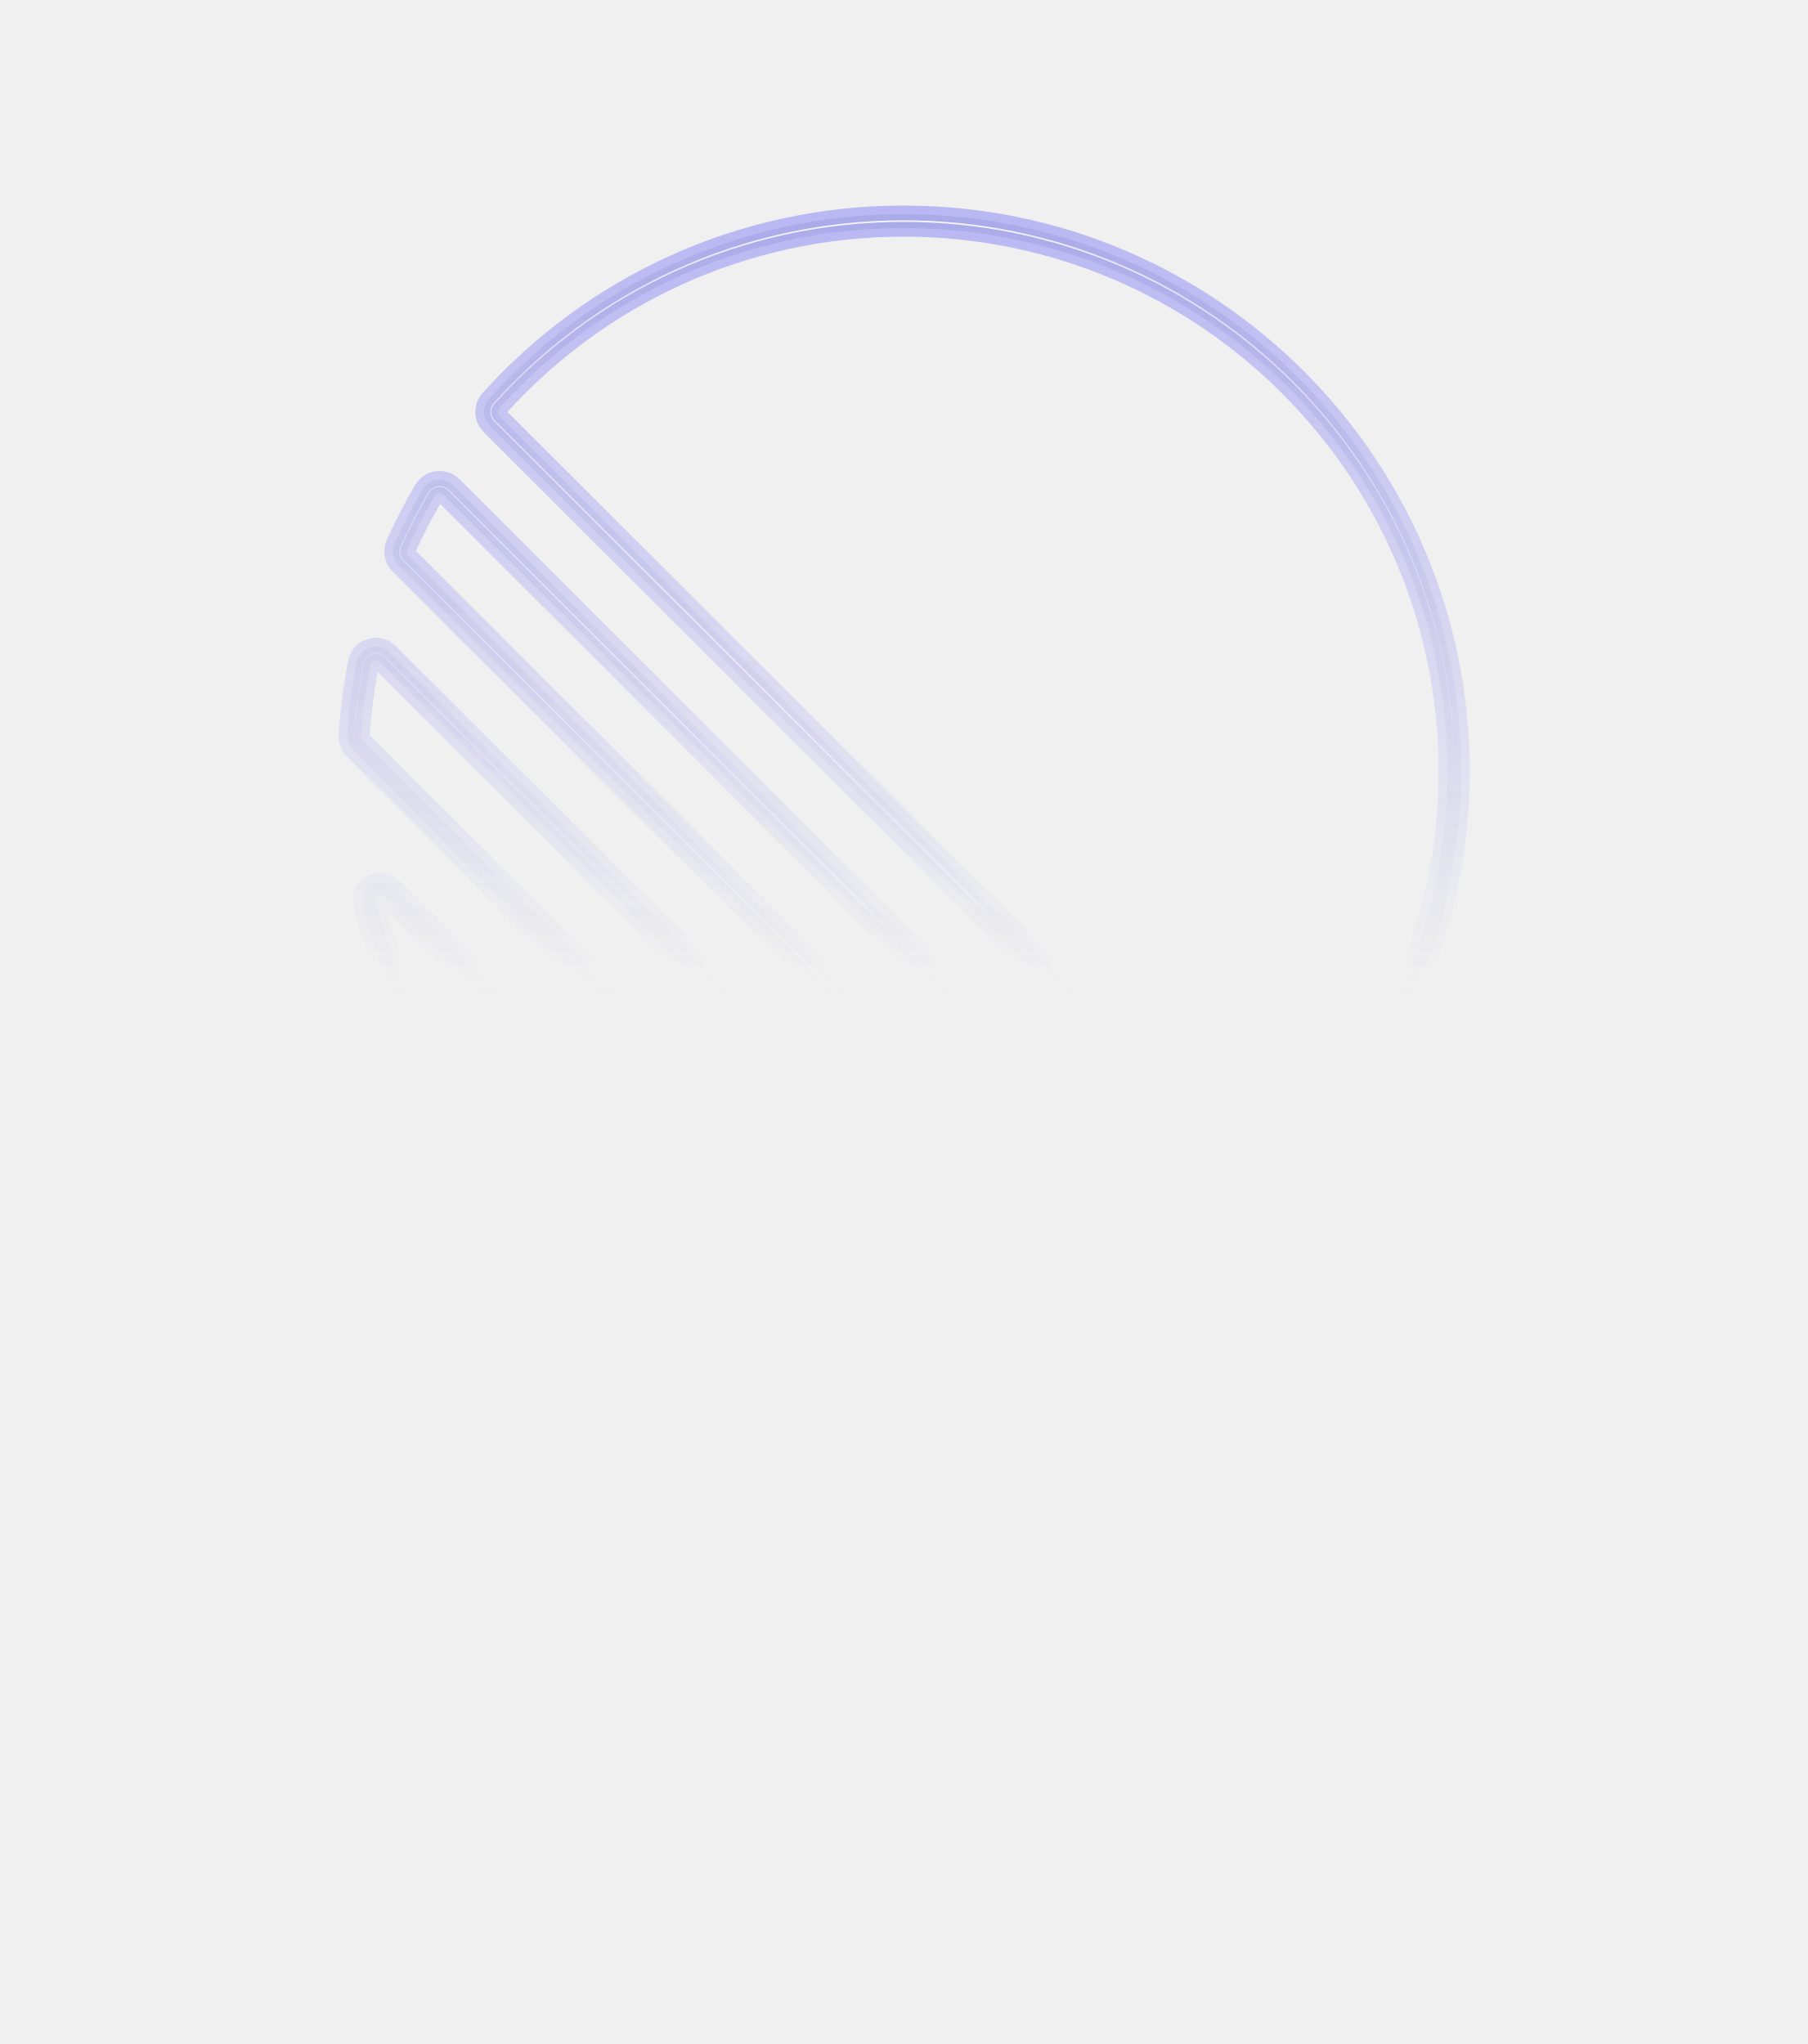
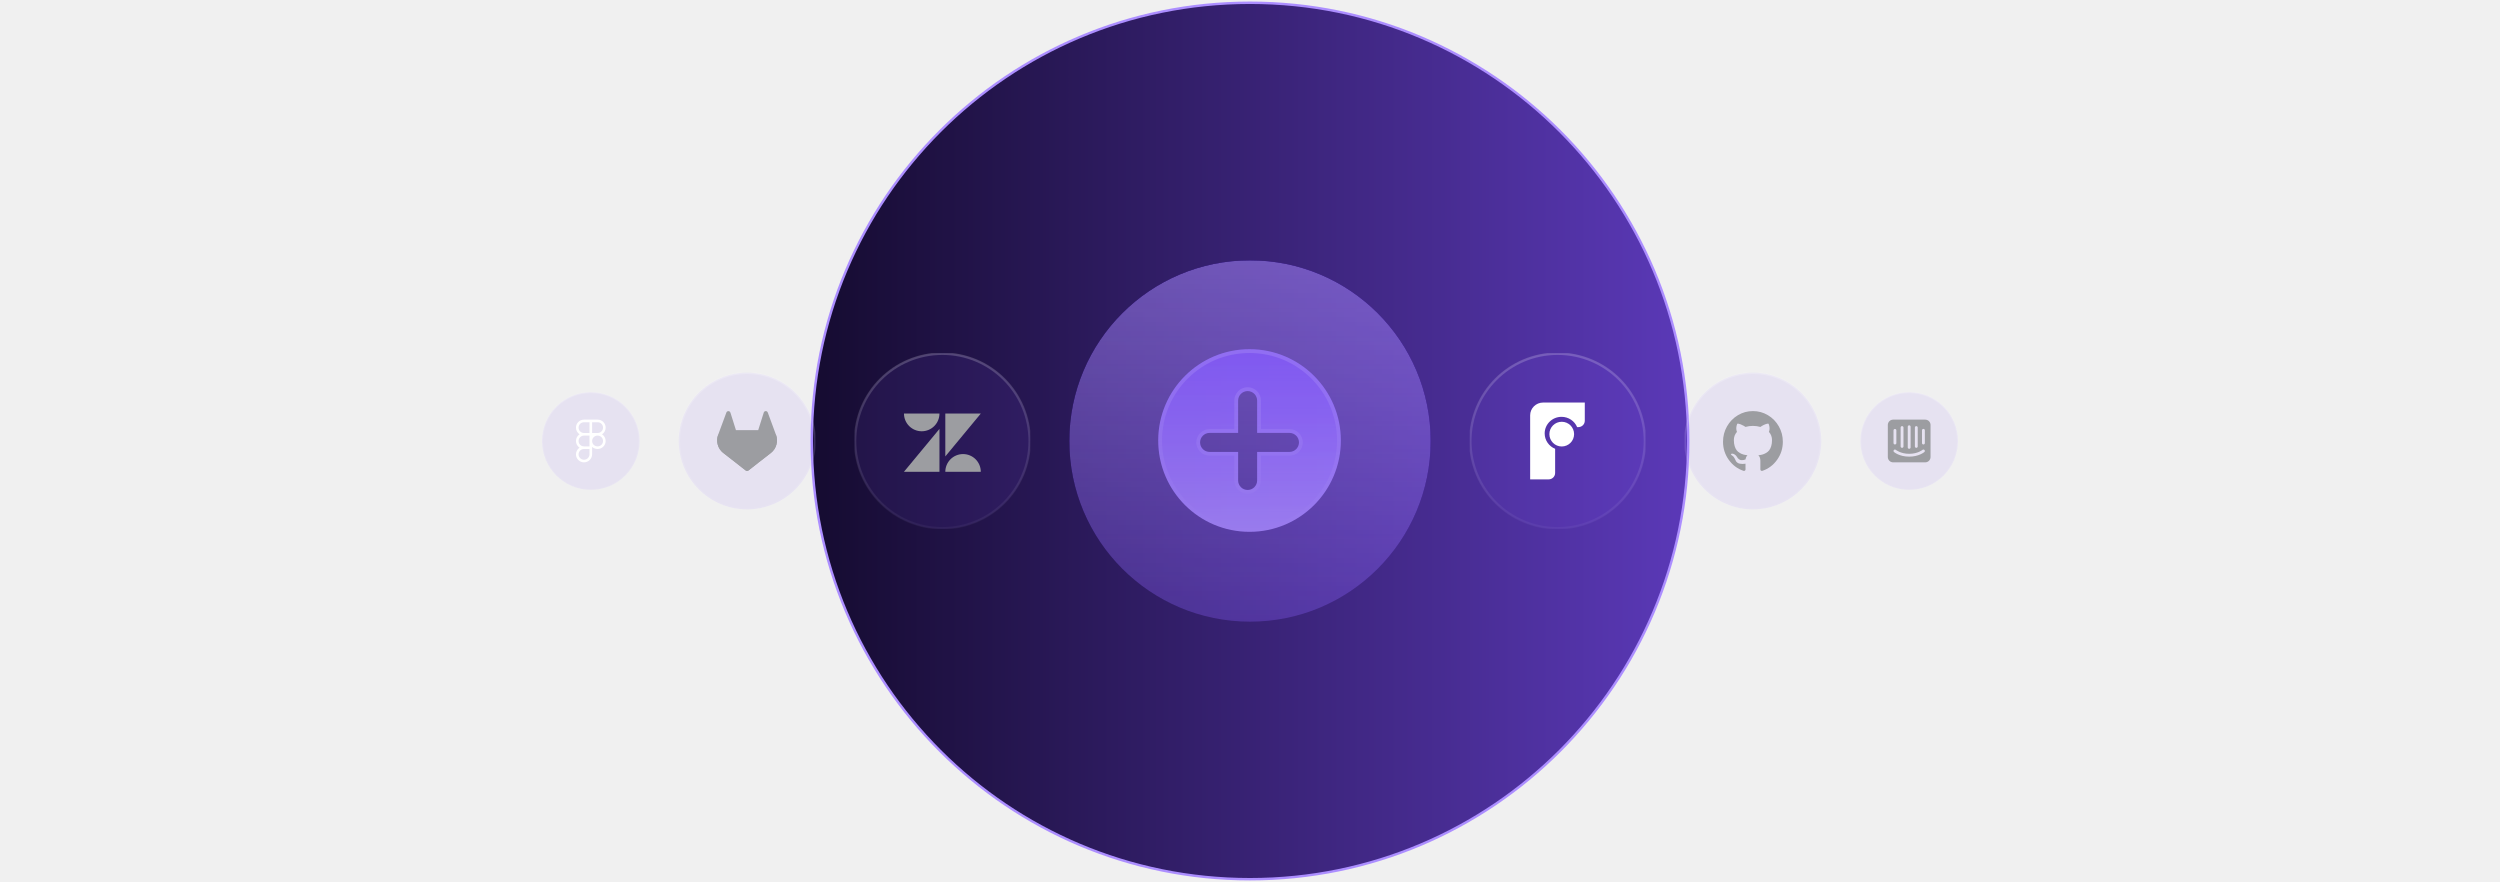
- <svg xmlns="http://www.w3.org/2000/svg" width="742" height="839" viewBox="0 0 742 839" fill="none">
-   <g opacity="0.4">
-     <path d="M151.437 370.776C150.196 365.741 156.181 362.571 159.851 366.239L321.099 527.361C324.769 531.028 321.597 537.009 316.557 535.768C235.367 515.765 171.456 451.904 151.437 370.776Z" stroke="url(#paint0_linear_300_4582)" stroke-width="12.771" />
-     <path d="M145.341 301.928C145.296 302.673 145.409 303.42 145.675 304.118C145.941 304.816 146.353 305.449 146.883 305.976L381.408 540.319C381.935 540.849 382.569 541.26 383.267 541.526C383.966 541.791 384.713 541.905 385.459 541.859C395.419 541.225 405.326 539.933 415.115 537.991C419.193 537.182 420.609 532.185 417.669 529.247L157.963 269.743C155.023 266.806 150.023 268.221 149.213 272.295C147.27 282.077 145.977 291.976 145.341 301.928Z" stroke="url(#paint1_linear_300_4582)" stroke-width="12.771" />
-     <path d="M164.547 224.265C164.115 225.237 163.989 226.318 164.186 227.363C164.383 228.408 164.894 229.369 165.65 230.118L457.325 521.568C458.075 522.323 459.036 522.833 460.082 523.029C461.128 523.226 462.209 523.1 463.182 522.669C470.73 519.288 478.085 515.493 485.214 511.303C488.164 509.57 488.617 505.531 486.197 503.114L184.117 201.268C181.698 198.85 177.656 199.303 175.922 202.25C171.728 209.374 167.931 216.724 164.547 224.265Z" stroke="url(#paint2_linear_300_4582)" stroke-width="12.771" />
-     <path d="M202.996 172.828C201.024 170.858 200.902 167.696 202.765 165.624C244.13 119.661 304.105 90.756 370.836 90.756C495.63 90.756 596.797 191.844 596.797 316.541C596.797 383.219 567.869 443.148 521.871 484.48C519.797 486.342 516.634 486.22 514.661 484.25L202.996 172.828Z" stroke="url(#paint3_linear_300_4582)" stroke-width="12.771" />
+ <svg xmlns="http://www.w3.org/2000/svg" width="1024" height="361" viewBox="0 0 1024 361" fill="none">
+   <rect x="407.5" y="76.13" width="209" height="209" rx="104.5" fill="url(#paint0_linear_451_914)" stroke="#AC8EFF" />
+   <rect x="372.5" y="41.13" width="279" height="279" rx="139.5" fill="url(#paint1_linear_451_914)" stroke="#AC8EFF" />
+   <rect x="332.5" y="1.13" width="359" height="359" rx="179.5" fill="url(#paint2_linear_451_914)" stroke="#AC8EFF" />
+   <g clip-path="url(#clip0_451_914)">
+     <g clip-path="url(#clip1_451_914)">
+       <path d="M262 180.63C262 169.584 253.046 160.63 242 160.63C230.954 160.63 222 169.584 222 180.63C222 191.676 230.954 200.63 242 200.63C253.046 200.63 262 191.676 262 180.63Z" fill="#8B62FF" fill-opacity="0.091" />
+       <path d="M261.861 180.63C261.861 169.661 252.969 160.769 242 160.769C231.031 160.769 222.139 169.661 222.139 180.63C222.139 191.599 231.031 200.491 242 200.491C252.969 200.491 261.861 191.599 261.861 180.63Z" stroke="url(#paint3_linear_451_914)" stroke-opacity="0.2" stroke-width="0.556" />
+     </g>
  </g>
-   <g opacity="0.4">
-     <path d="M151.437 370.776C150.196 365.741 156.181 362.571 159.851 366.239L321.099 527.361C324.769 531.028 321.597 537.009 316.557 535.768C235.367 515.765 171.456 451.904 151.437 370.776Z" stroke="url(#paint4_linear_300_4582)" stroke-opacity="0.2" stroke-width="1.419" />
-     <path d="M145.341 301.928C145.296 302.673 145.409 303.42 145.675 304.118C145.941 304.816 146.353 305.449 146.883 305.976L381.408 540.319C381.935 540.849 382.569 541.26 383.267 541.526C383.966 541.791 384.713 541.905 385.459 541.859C395.419 541.225 405.326 539.933 415.115 537.991C419.193 537.182 420.609 532.185 417.669 529.247L157.963 269.743C155.023 266.806 150.023 268.221 149.213 272.295C147.27 282.077 145.977 291.976 145.341 301.928Z" stroke="url(#paint5_linear_300_4582)" stroke-opacity="0.2" stroke-width="1.419" />
-     <path d="M164.547 224.265C164.115 225.237 163.989 226.318 164.186 227.363C164.383 228.408 164.894 229.369 165.65 230.118L457.325 521.568C458.075 522.323 459.036 522.833 460.082 523.029C461.128 523.226 462.209 523.1 463.182 522.669C470.73 519.288 478.085 515.493 485.214 511.303C488.164 509.57 488.617 505.531 486.197 503.114L184.117 201.268C181.698 198.85 177.656 199.303 175.922 202.25C171.728 209.374 167.931 216.724 164.547 224.265Z" stroke="url(#paint6_linear_300_4582)" stroke-opacity="0.2" stroke-width="1.419" />
-     <path d="M202.996 172.828C201.024 170.858 200.902 167.696 202.765 165.624C244.13 119.661 304.105 90.756 370.836 90.756C495.63 90.756 596.797 191.844 596.797 316.541C596.797 383.219 567.869 443.148 521.871 484.48C519.797 486.342 516.634 486.22 514.661 484.25L202.996 172.828Z" stroke="url(#paint7_linear_300_4582)" stroke-opacity="0.2" stroke-width="1.419" />
+   <path d="M235.912 175.154C235.912 173.346 237.378 171.88 239.187 171.88H244.805C246.613 171.88 248.079 173.346 248.079 175.154C248.079 176.299 247.491 177.307 246.601 177.892C247.491 178.477 248.079 179.485 248.079 180.63C248.079 182.438 246.613 183.904 244.805 183.904H244.734C243.886 183.904 243.113 183.582 242.532 183.053V186.07C242.532 187.903 241.028 189.38 239.204 189.38C237.4 189.38 235.912 187.919 235.912 186.106C235.912 184.961 236.5 183.953 237.39 183.368C236.5 182.783 235.912 181.775 235.912 180.63C235.912 179.485 236.5 178.477 237.39 177.892C236.5 177.307 235.912 176.299 235.912 175.154ZM239.187 177.356H241.459V172.952H239.187C237.971 172.952 236.985 173.938 236.985 175.154C236.985 176.37 237.971 177.356 239.187 177.356ZM241.459 178.428H239.187C237.971 178.428 236.985 179.414 236.985 180.63C236.985 181.846 237.971 182.832 239.187 182.832H241.459V178.428ZM241.459 183.904H239.187C237.971 183.904 236.985 184.89 236.985 186.106C236.985 187.317 237.984 188.308 239.204 188.308C240.444 188.308 241.459 187.301 241.459 186.07V183.904ZM244.734 178.428C243.518 178.428 242.532 179.414 242.532 180.63C242.532 181.846 243.518 182.832 244.734 182.832H244.805C246.021 182.832 247.006 181.846 247.006 180.63C247.006 179.414 246.021 178.428 244.805 178.428H244.734ZM244.805 177.356C246.021 177.356 247.006 176.37 247.006 175.154C247.006 173.938 246.021 172.952 244.805 172.952H242.532V177.356H244.805Z" fill="white" />
+   <g clip-path="url(#clip2_451_914)">
+     <g clip-path="url(#clip3_451_914)">
+       <path d="M334 180.63C334 165.166 321.464 152.63 306 152.63C290.536 152.63 278 165.166 278 180.63C278 196.094 290.536 208.63 306 208.63C321.464 208.63 334 196.094 334 180.63Z" fill="#8B62FF" fill-opacity="0.091" />
+       <path d="M333.806 180.63C333.806 165.273 321.357 152.824 306 152.824C290.643 152.824 278.194 165.273 278.194 180.63C278.194 195.987 290.643 208.436 306 208.436C321.357 208.436 333.806 195.987 333.806 180.63Z" stroke="url(#paint4_linear_451_914)" stroke-opacity="0.2" stroke-width="0.778" />
+     </g>
  </g>
-   <path d="M151.437 370.776C150.196 365.741 156.181 362.571 159.851 366.238L321.099 527.361C324.769 531.028 321.597 537.009 316.557 535.768C235.367 515.765 171.457 451.904 151.437 370.776Z" stroke="url(#paint8_linear_300_4582)" stroke-opacity="0.2" stroke-width="5.676" />
-   <path d="M145.341 301.928C145.296 302.673 145.409 303.42 145.675 304.118C145.941 304.816 146.353 305.449 146.883 305.976L381.408 540.319C381.935 540.849 382.569 541.26 383.267 541.526C383.966 541.791 384.713 541.905 385.459 541.859C395.419 541.225 405.326 539.933 415.115 537.991C419.193 537.182 420.609 532.185 417.669 529.247L157.963 269.743C155.023 266.806 150.023 268.221 149.213 272.295C147.27 282.077 145.977 291.976 145.341 301.928Z" stroke="url(#paint9_linear_300_4582)" stroke-opacity="0.2" stroke-width="5.676" />
-   <path d="M164.547 224.265C164.115 225.237 163.989 226.318 164.186 227.363C164.383 228.408 164.894 229.369 165.65 230.118L457.325 521.568C458.075 522.323 459.036 522.833 460.082 523.029C461.128 523.226 462.209 523.1 463.182 522.669C470.73 519.288 478.085 515.493 485.214 511.303C488.164 509.57 488.617 505.531 486.197 503.114L184.117 201.268C181.698 198.85 177.656 199.303 175.922 202.25C171.728 209.374 167.931 216.724 164.547 224.265Z" stroke="url(#paint10_linear_300_4582)" stroke-opacity="0.2" stroke-width="5.676" />
-   <path d="M202.996 172.828C201.025 170.858 200.902 167.696 202.766 165.624C244.13 119.661 304.106 90.756 370.836 90.756C495.631 90.756 596.797 191.844 596.797 316.541C596.797 383.219 567.87 443.148 521.871 484.48C519.797 486.342 516.635 486.22 514.662 484.25L202.996 172.828Z" stroke="url(#paint11_linear_300_4582)" stroke-opacity="0.2" stroke-width="5.676" />
-   <path d="M151.437 370.776C150.196 365.741 156.181 362.571 159.851 366.238L321.099 527.361C324.769 531.028 321.597 537.009 316.557 535.768C235.367 515.765 171.457 451.904 151.437 370.776Z" stroke="url(#paint12_radial_300_4582)" stroke-width="0.709" />
-   <path d="M145.341 301.928C145.296 302.673 145.409 303.42 145.675 304.118C145.941 304.816 146.353 305.449 146.883 305.976L381.408 540.319C381.935 540.849 382.569 541.26 383.267 541.526C383.966 541.791 384.713 541.905 385.459 541.859C395.419 541.225 405.326 539.933 415.115 537.991C419.193 537.182 420.609 532.185 417.669 529.247L157.963 269.743C155.023 266.806 150.023 268.221 149.213 272.295C147.27 282.077 145.977 291.976 145.341 301.928Z" stroke="url(#paint13_radial_300_4582)" stroke-width="0.709" />
-   <path d="M164.547 224.265C164.115 225.237 163.989 226.318 164.186 227.363C164.383 228.408 164.894 229.369 165.65 230.118L457.325 521.568C458.075 522.323 459.036 522.833 460.082 523.029C461.128 523.226 462.209 523.1 463.182 522.669C470.73 519.288 478.085 515.493 485.214 511.303C488.164 509.57 488.617 505.531 486.197 503.114L184.117 201.268C181.698 198.85 177.656 199.303 175.922 202.25C171.728 209.374 167.931 216.724 164.547 224.265Z" stroke="url(#paint14_radial_300_4582)" stroke-width="0.709" />
-   <path d="M202.996 172.828C201.025 170.858 200.902 167.696 202.766 165.624C244.13 119.661 304.106 90.756 370.836 90.756C495.631 90.756 596.797 191.844 596.797 316.541C596.797 383.219 567.87 443.148 521.871 484.48C519.797 486.342 516.635 486.22 514.662 484.25L202.996 172.828Z" stroke="url(#paint15_radial_300_4582)" stroke-width="0.709" />
+   <path d="M317.842 178.075L317.807 177.986L314.473 168.951C314.41 168.776 314.291 168.626 314.135 168.523C313.979 168.421 313.795 168.371 313.609 168.382C313.423 168.393 313.245 168.463 313.102 168.582C312.959 168.702 312.858 168.864 312.814 169.045L310.562 176.196H301.445L299.192 169.045C299.159 168.911 299.093 168.787 299.002 168.683C298.911 168.579 298.797 168.498 298.668 168.447C298.54 168.396 298.401 168.376 298.264 168.388C298.126 168.401 297.993 168.446 297.876 168.52C297.72 168.624 297.6 168.775 297.533 168.951L294.191 177.981L294.159 178.073C293.679 179.379 293.62 180.803 293.99 182.144C294.352 183.473 295.131 184.65 296.212 185.504L296.224 185.513L296.254 185.535L301.334 189.485L303.847 191.459L305.379 192.66C305.556 192.799 305.776 192.876 306.002 192.876C306.228 192.876 306.447 192.799 306.625 192.66L308.154 191.459L310.667 189.485L315.777 185.513L315.791 185.5C316.87 184.647 317.647 183.471 318.008 182.144C318.378 180.805 318.32 179.383 317.842 178.079V178.075Z" fill="#9C9DA1" />
+   <path d="M317.842 178.075L317.807 177.986C316.174 178.336 314.641 179.051 313.324 180.077L306 185.827C308.494 187.787 310.666 189.488 310.666 189.488L315.776 185.516L315.789 185.504C316.87 184.65 317.648 183.473 318.01 182.145C318.38 180.805 318.321 179.38 317.842 178.075Z" fill="#9C9DA1" />
+   <path d="M301.335 189.489L303.848 191.463L305.379 192.663C305.556 192.803 305.776 192.879 306.002 192.879C306.228 192.879 306.447 192.803 306.625 192.663L308.154 191.463L310.667 189.489C310.667 189.489 308.494 187.781 306 185.828C303.506 187.781 301.335 189.489 301.335 189.489Z" fill="#9C9DA1" />
+   <path d="M298.675 180.077C297.348 179.044 295.817 178.327 294.193 177.98L294.158 178.071C293.678 179.377 293.619 180.801 293.99 182.142C294.352 183.471 295.131 184.648 296.212 185.502L296.225 185.511L296.254 185.533L301.335 189.483L306 185.822L298.675 180.077Z" fill="#9C9DA1" />
+   <g clip-path="url(#clip4_451_914)">
+     <g clip-path="url(#clip5_451_914)">
+       <path d="M422 180.63C422 160.748 405.882 144.63 386 144.63C366.118 144.63 350 160.748 350 180.63C350 200.512 366.118 216.63 386 216.63C405.882 216.63 422 200.512 422 180.63Z" fill="#8B62FF" fill-opacity="0.091" />
+       <path d="M421.75 180.63C421.75 160.886 405.744 144.88 386 144.88C366.256 144.88 350.25 160.886 350.25 180.63C350.25 200.374 366.256 216.38 386 216.38C405.744 216.38 421.75 200.374 421.75 180.63Z" stroke="url(#paint5_linear_451_914)" stroke-opacity="0.2" />
+     </g>
+   </g>
+   <path d="M384.801 175.682V193.255H370.25L384.801 175.682ZM384.803 169.38C384.803 171.307 384.037 173.156 382.674 174.519C381.311 175.882 379.463 176.648 377.535 176.648C375.608 176.648 373.76 175.882 372.397 174.519C371.034 173.156 370.268 171.307 370.268 169.38H384.803ZM387.199 193.253C387.199 192.298 387.387 191.353 387.752 190.471C388.118 189.59 388.653 188.788 389.328 188.114C390.003 187.439 390.804 186.903 391.686 186.538C392.567 186.173 393.512 185.985 394.467 185.985C395.421 185.985 396.366 186.173 397.248 186.538C398.13 186.903 398.931 187.439 399.606 188.114C400.28 188.788 400.816 189.59 401.181 190.471C401.546 191.353 401.734 192.298 401.734 193.253H387.199ZM387.199 186.953V169.38H401.75L387.199 186.953Z" fill="#9C9DA1" />
+   <g clip-path="url(#clip6_451_914)">
+     <g clip-path="url(#clip7_451_914)">
+       <path d="M674 180.63C674 160.748 657.882 144.63 638 144.63C618.118 144.63 602 160.748 602 180.63C602 200.512 618.118 216.63 638 216.63C657.882 216.63 674 200.512 674 180.63Z" fill="#8B62FF" fill-opacity="0.091" />
+       <path d="M673.75 180.63C673.75 160.886 657.744 144.88 638 144.88C618.256 144.88 602.25 160.886 602.25 180.63C602.25 200.374 618.256 216.38 638 216.38C657.744 216.38 673.75 200.374 673.75 180.63Z" stroke="url(#paint6_linear_451_914)" stroke-opacity="0.2" />
+     </g>
+   </g>
+   <path d="M632.07 164.88C629.132 164.88 626.75 167.225 626.75 170.117V196.355H634.321C635.79 196.355 636.981 195.183 636.981 193.736V183.825C634.467 182.809 632.697 180.374 632.697 177.533C632.697 173.778 635.789 170.734 639.603 170.734C642.489 170.734 644.962 172.477 645.994 174.952H646.471C647.94 174.952 649.131 173.78 649.131 172.333V164.88H632.07Z" fill="white" />
+   <path d="M634.625 177.818C634.625 180.613 636.892 182.88 639.688 182.88C642.483 182.88 644.75 180.613 644.75 177.818C644.75 175.022 642.483 172.755 639.688 172.755C636.892 172.755 634.625 175.022 634.625 177.818Z" fill="white" />
+   <g clip-path="url(#clip8_451_914)">
+     <g clip-path="url(#clip9_451_914)">
+       <path d="M746 180.63C746 165.166 733.464 152.63 718 152.63C702.536 152.63 690 165.166 690 180.63C690 196.094 702.536 208.63 718 208.63C733.464 208.63 746 196.094 746 180.63Z" fill="#8B62FF" fill-opacity="0.091" />
+       <path d="M745.806 180.63C745.806 165.273 733.357 152.824 718 152.824C702.643 152.824 690.194 165.273 690.194 180.63C690.194 195.987 702.643 208.436 718 208.436C733.357 208.436 745.806 195.987 745.806 180.63Z" stroke="url(#paint7_linear_451_914)" stroke-opacity="0.2" stroke-width="0.778" />
+     </g>
+   </g>
+   <path d="M724.147 170.065C722.27 168.942 720.223 168.38 717.999 168.38C715.777 168.38 713.728 168.942 711.85 170.065C709.975 171.187 708.488 172.71 707.393 174.634C706.296 176.559 705.75 178.659 705.75 180.937C705.75 183.673 706.529 186.133 708.087 188.318C709.644 190.5 711.656 192.017 714.124 192.853C714.41 192.908 714.623 192.87 714.761 192.739C714.899 192.606 714.968 192.445 714.968 192.249L714.96 191.364C714.955 190.808 714.951 190.324 714.951 189.909L714.585 189.974C714.352 190.018 714.056 190.036 713.7 190.03C713.344 190.026 712.974 189.987 712.592 189.916C712.212 189.846 711.857 189.683 711.527 189.427C711.197 189.17 710.963 188.835 710.825 188.421L710.665 188.043C710.559 187.793 710.391 187.515 710.163 187.212C709.934 186.904 709.704 186.697 709.47 186.589L709.357 186.507C709.283 186.452 709.216 186.388 709.15 186.312C709.086 186.235 709.039 186.159 709.008 186.083C708.976 186.004 709.002 185.943 709.086 185.894C709.171 185.843 709.326 185.821 709.548 185.821L709.869 185.869C710.08 185.912 710.343 186.044 710.657 186.261C710.971 186.48 711.229 186.763 711.43 187.112C711.675 187.558 711.97 187.899 712.315 188.133C712.661 188.368 713.01 188.486 713.361 188.486C713.71 188.486 714.014 188.456 714.27 188.403C714.524 188.349 714.764 188.266 714.986 188.159C715.084 187.427 715.344 186.865 715.768 186.473C715.163 186.407 714.618 186.309 714.135 186.178C713.651 186.047 713.151 185.835 712.637 185.54C712.119 185.246 711.692 184.882 711.352 184.444C711.012 184.011 710.733 183.436 710.516 182.732C710.299 182.02 710.189 181.205 710.189 180.278C710.189 178.96 710.607 177.837 711.448 176.909C711.054 175.917 711.09 174.806 711.561 173.573C711.867 173.475 712.324 173.549 712.931 173.793C713.537 174.038 713.979 174.248 714.261 174.421C714.544 174.598 714.77 174.744 714.94 174.864C715.926 174.586 716.946 174.446 717.999 174.446C719.052 174.446 720.072 174.588 721.061 174.871L721.667 174.477C722.082 174.216 722.572 173.978 723.135 173.758C723.7 173.541 724.132 173.481 724.43 173.579C724.908 174.812 724.951 175.922 724.557 176.915C725.396 177.841 725.816 178.964 725.816 180.283C725.816 181.208 725.706 182.029 725.489 182.743C725.272 183.458 724.99 184.033 724.643 184.463C724.298 184.893 723.868 185.255 723.352 185.55C722.836 185.844 722.334 186.056 721.854 186.186C721.369 186.318 720.827 186.415 720.218 186.48C720.771 186.969 721.047 187.742 721.047 188.802V192.252C721.047 192.448 721.113 192.61 721.247 192.741C721.379 192.872 721.589 192.911 721.876 192.856C724.345 192.015 726.356 190.504 727.913 188.316C729.471 186.134 730.25 183.672 730.25 180.937C730.25 178.66 729.702 176.559 728.607 174.635C727.511 172.711 726.025 171.188 724.15 170.066L724.147 170.065Z" fill="#9C9DA1" />
+   <g clip-path="url(#clip10_451_914)">
+     <g clip-path="url(#clip11_451_914)">
+       <path d="M802 180.63C802 169.584 793.046 160.63 782 160.63C770.954 160.63 762 169.584 762 180.63C762 191.676 770.954 200.63 782 200.63C793.046 200.63 802 191.676 802 180.63Z" fill="#8B62FF" fill-opacity="0.091" />
+       <path d="M801.861 180.63C801.861 169.661 792.969 160.769 782 160.769C771.031 160.769 762.139 169.661 762.139 180.63C762.139 191.599 771.031 200.491 782 200.491C792.969 200.491 801.861 191.599 801.861 180.63Z" stroke="url(#paint8_linear_451_914)" stroke-opacity="0.2" stroke-width="0.556" />
+     </g>
+   </g>
+   <path d="M788.416 181.501C788.409 181.651 788.345 181.793 788.236 181.896C788.128 182 787.983 182.058 787.833 182.058C787.683 182.058 787.539 182 787.43 181.896C787.321 181.793 787.257 181.651 787.25 181.501V176.255C787.25 176.1 787.311 175.952 787.421 175.843C787.53 175.733 787.678 175.672 787.833 175.672C787.988 175.672 788.136 175.733 788.245 175.843C788.355 175.952 788.416 176.1 788.416 176.255V181.501ZM788.214 185.153C788.122 185.23 785.962 187.044 782 187.044C778.037 187.044 775.878 185.23 775.787 185.153C775.729 185.103 775.681 185.042 775.647 184.974C775.612 184.906 775.591 184.831 775.585 184.755C775.572 184.6 775.622 184.448 775.722 184.33C775.823 184.212 775.966 184.139 776.12 184.127C776.275 184.115 776.427 184.165 776.545 184.265C776.579 184.295 778.509 185.878 782 185.878C785.535 185.878 787.435 184.283 787.454 184.266C787.571 184.166 787.724 184.116 787.879 184.128C788.033 184.14 788.176 184.213 788.277 184.331C788.377 184.448 788.427 184.601 788.415 184.756C788.403 184.91 788.33 185.053 788.213 185.154L788.214 185.153ZM775.584 176.255C775.591 176.105 775.655 175.963 775.764 175.86C775.872 175.756 776.017 175.698 776.167 175.698C776.317 175.698 776.461 175.756 776.57 175.86C776.679 175.963 776.743 176.105 776.75 176.255V181.501C776.743 181.651 776.679 181.793 776.57 181.896C776.461 182 776.317 182.058 776.167 182.058C776.017 182.058 775.872 182 775.764 181.896C775.655 181.793 775.591 181.651 775.584 181.501V176.255ZM778.5 175.089C778.507 174.939 778.571 174.797 778.68 174.694C778.789 174.59 778.933 174.532 779.083 174.532C779.233 174.532 779.378 174.59 779.486 174.694C779.595 174.797 779.659 174.939 779.666 175.089V182.88C779.659 183.03 779.595 183.172 779.486 183.275C779.378 183.379 779.233 183.437 779.083 183.437C778.933 183.437 778.789 183.379 778.68 183.275C778.571 183.172 778.507 183.03 778.5 182.88V175.089ZM781.416 174.794C781.416 174.639 781.478 174.49 781.587 174.381C781.697 174.272 781.845 174.21 782 174.21C782.155 174.21 782.303 174.272 782.413 174.381C782.522 174.49 782.584 174.639 782.584 174.794V183.251C782.584 183.406 782.522 183.555 782.413 183.664C782.303 183.774 782.155 183.835 782 183.835C781.845 183.835 781.697 183.774 781.587 183.664C781.478 183.555 781.416 183.406 781.416 183.251V174.794ZM784.334 175.089C784.341 174.939 784.405 174.797 784.514 174.694C784.622 174.59 784.767 174.532 784.917 174.532C785.067 174.532 785.211 174.59 785.32 174.694C785.429 174.797 785.493 174.939 785.5 175.089V182.88C785.493 183.03 785.429 183.172 785.32 183.275C785.211 183.379 785.067 183.437 784.917 183.437C784.767 183.437 784.622 183.379 784.514 183.275C784.405 183.172 784.341 183.03 784.334 182.88V175.089ZM788.562 171.88H775.438C774.857 171.88 774.301 172.11 773.891 172.521C773.48 172.931 773.25 173.487 773.25 174.068V187.193C773.25 188.4 774.23 189.38 775.438 189.38H788.562C789.143 189.38 789.699 189.15 790.109 188.739C790.52 188.329 790.75 187.773 790.75 187.193V174.068C790.75 173.487 790.52 172.931 790.109 172.521C789.699 172.11 789.143 171.88 788.562 171.88Z" fill="#9C9DA1" />
+   <g clip-path="url(#clip12_451_914)">
+     <path fill-rule="evenodd" clip-rule="evenodd" d="M511.809 217.836C532.465 217.836 549.211 201.09 549.211 180.433C549.211 159.777 532.465 143.031 511.809 143.031C491.152 143.031 474.406 159.776 474.406 180.433C474.406 201.09 491.151 217.836 511.809 217.836ZM511.029 160.174C509.996 160.174 509.005 160.584 508.274 161.315C507.543 162.046 507.133 163.037 507.133 164.07V177.316H495.445C494.412 177.316 493.421 177.726 492.69 178.457C491.959 179.188 491.549 180.179 491.549 181.212C491.549 182.245 491.959 183.236 492.69 183.967C493.421 184.698 494.412 185.108 495.445 185.108H507.133V196.797C507.133 197.83 507.543 198.821 508.274 199.552C509.005 200.283 509.996 200.693 511.029 200.693C512.062 200.693 513.053 200.283 513.784 199.552C514.515 198.821 514.925 197.83 514.925 196.797V185.108H528.172C529.205 185.108 530.196 184.698 530.927 183.967C531.658 183.236 532.068 182.245 532.068 181.212C532.068 180.179 531.658 179.188 530.927 178.457C530.196 177.726 529.205 177.316 528.172 177.316H514.925V164.07C514.925 163.558 514.824 163.052 514.628 162.579C514.433 162.106 514.146 161.677 513.784 161.315C513.422 160.953 512.993 160.666 512.52 160.471C512.047 160.275 511.541 160.174 511.029 160.174Z" fill="url(#paint9_linear_451_914)" fill-opacity="0.8" />
+     <path d="M548.432 180.433C548.432 200.66 532.035 217.056 511.809 217.056C491.582 217.056 475.185 200.66 475.185 180.433C475.185 160.207 491.582 143.81 511.81 143.81C532.036 143.81 548.432 160.207 548.432 180.433ZM511.029 159.394C510.415 159.394 509.807 159.515 509.24 159.75C508.672 159.985 508.157 160.329 507.723 160.764C507.289 161.198 506.944 161.713 506.71 162.281C506.475 162.848 506.354 163.456 506.354 164.07V176.537H495.445C494.205 176.537 493.016 177.03 492.139 177.906C491.263 178.783 490.77 179.972 490.77 181.212C490.77 182.452 491.263 183.641 492.139 184.518C493.016 185.395 494.205 185.887 495.445 185.887H506.355V196.797C506.355 198.037 506.848 199.226 507.724 200.103C508.601 200.98 509.79 201.472 511.03 201.472C512.27 201.472 513.459 200.98 514.336 200.103C515.212 199.226 515.705 198.037 515.705 196.797V185.887H528.172C529.412 185.887 530.601 185.395 531.478 184.518C532.354 183.641 532.847 182.452 532.847 181.212C532.847 179.972 532.354 178.783 531.478 177.906C530.601 177.03 529.412 176.537 528.172 176.537H515.705V164.07C515.705 163.456 515.584 162.848 515.349 162.28C515.114 161.713 514.77 161.198 514.336 160.763C513.901 160.329 513.386 159.985 512.819 159.75C512.251 159.515 511.643 159.394 511.029 159.394Z" stroke="url(#paint10_linear_451_914)" stroke-opacity="0.2" stroke-width="1.558" />
+     <mask id="mask0_451_914" style="mask-type:alpha" maskUnits="userSpaceOnUse" x="438" y="106" width="148" height="149">
+       <rect x="438" y="106.63" width="148" height="148" fill="black" />
+     </mask>
+     <g mask="url(#mask0_451_914)">
+       <rect x="438" y="106.63" width="148" height="148" rx="74" fill="url(#paint11_linear_451_914)" />
+     </g>
+     <rect x="438" y="106.63" width="148" height="148" fill="url(#paint12_linear_451_914)" />
+   </g>
  <defs>
-     <linearGradient id="paint0_linear_300_4582" x1="370.999" y1="90.756" x2="370.999" y2="398.239" gradientUnits="userSpaceOnUse">
-       <stop stop-color="#6663F6" />
-       <stop offset="1" stop-color="#6663F6" stop-opacity="0" />
+     <linearGradient id="paint0_linear_451_914" x1="407" y1="180.63" x2="617" y2="180.63" gradientUnits="userSpaceOnUse">
+       <stop stop-color="#150B30" />
+       <stop offset="1" stop-color="#5B39B8" />
    </linearGradient>
-     <linearGradient id="paint1_linear_300_4582" x1="370.999" y1="90.756" x2="370.999" y2="398.239" gradientUnits="userSpaceOnUse">
-       <stop stop-color="#6663F6" />
-       <stop offset="1" stop-color="#6663F6" stop-opacity="0" />
+     <linearGradient id="paint1_linear_451_914" x1="372" y1="180.63" x2="652" y2="180.63" gradientUnits="userSpaceOnUse">
+       <stop stop-color="#150B30" />
+       <stop offset="1" stop-color="#5B39B8" />
    </linearGradient>
-     <linearGradient id="paint2_linear_300_4582" x1="370.999" y1="90.756" x2="370.999" y2="398.239" gradientUnits="userSpaceOnUse">
-       <stop stop-color="#6663F6" />
-       <stop offset="1" stop-color="#6663F6" stop-opacity="0" />
+     <linearGradient id="paint2_linear_451_914" x1="332" y1="180.63" x2="692" y2="180.63" gradientUnits="userSpaceOnUse">
+       <stop stop-color="#150B30" />
+       <stop offset="1" stop-color="#5B39B8" />
    </linearGradient>
-     <linearGradient id="paint3_linear_300_4582" x1="371" y1="90.756" x2="371" y2="398.239" gradientUnits="userSpaceOnUse">
-       <stop stop-color="#6663F6" />
-       <stop offset="1" stop-color="#6663F6" stop-opacity="0" />
-     </linearGradient>
-     <linearGradient id="paint4_linear_300_4582" x1="370.999" y1="90.756" x2="370.999" y2="343.665" gradientUnits="userSpaceOnUse">
-       <stop stop-color="#6663F6" />
-       <stop offset="1" stop-color="#6663F6" stop-opacity="0" />
-     </linearGradient>
-     <linearGradient id="paint5_linear_300_4582" x1="370.999" y1="90.756" x2="370.999" y2="343.664" gradientUnits="userSpaceOnUse">
-       <stop stop-color="#6663F6" />
-       <stop offset="1" stop-color="#6663F6" stop-opacity="0" />
-     </linearGradient>
-     <linearGradient id="paint6_linear_300_4582" x1="370.999" y1="90.756" x2="370.999" y2="343.664" gradientUnits="userSpaceOnUse">
-       <stop stop-color="#6663F6" />
-       <stop offset="1" stop-color="#6663F6" stop-opacity="0" />
-     </linearGradient>
-     <linearGradient id="paint7_linear_300_4582" x1="371" y1="90.756" x2="371" y2="343.665" gradientUnits="userSpaceOnUse">
-       <stop stop-color="#6663F6" />
-       <stop offset="1" stop-color="#6663F6" stop-opacity="0" />
-     </linearGradient>
-     <linearGradient id="paint8_linear_300_4582" x1="370.999" y1="90.756" x2="370.999" y2="412.216" gradientUnits="userSpaceOnUse">
-       <stop stop-color="#7877C6" />
-       <stop offset="1" stop-color="#7877C6" stop-opacity="0" />
-     </linearGradient>
-     <linearGradient id="paint9_linear_300_4582" x1="370.999" y1="90.756" x2="370.999" y2="412.216" gradientUnits="userSpaceOnUse">
-       <stop stop-color="#7877C6" />
-       <stop offset="1" stop-color="#7877C6" stop-opacity="0" />
-     </linearGradient>
-     <linearGradient id="paint10_linear_300_4582" x1="370.999" y1="90.756" x2="370.999" y2="412.216" gradientUnits="userSpaceOnUse">
-       <stop stop-color="#7877C6" />
-       <stop offset="1" stop-color="#7877C6" stop-opacity="0" />
-     </linearGradient>
-     <linearGradient id="paint11_linear_300_4582" x1="371" y1="90.756" x2="371" y2="412.216" gradientUnits="userSpaceOnUse">
-       <stop stop-color="#7877C6" />
-       <stop offset="1" stop-color="#7877C6" stop-opacity="0" />
-     </linearGradient>
-     <radialGradient id="paint12_radial_300_4582" cx="0" cy="0" r="1" gradientUnits="userSpaceOnUse" gradientTransform="translate(370.999 137.93) rotate(90) scale(310.228 310.469)">
+     <linearGradient id="paint3_linear_451_914" x1="242" y1="160.63" x2="242" y2="210.63" gradientUnits="userSpaceOnUse">
      <stop stop-color="white" />
      <stop offset="1" stop-color="white" stop-opacity="0" />
-     </radialGradient>
-     <radialGradient id="paint13_radial_300_4582" cx="0" cy="0" r="1" gradientUnits="userSpaceOnUse" gradientTransform="translate(370.999 137.93) rotate(90) scale(310.228 310.469)">
+     </linearGradient>
+     <linearGradient id="paint4_linear_451_914" x1="306" y1="152.63" x2="306" y2="222.63" gradientUnits="userSpaceOnUse">
      <stop stop-color="white" />
      <stop offset="1" stop-color="white" stop-opacity="0" />
-     </radialGradient>
-     <radialGradient id="paint14_radial_300_4582" cx="0" cy="0" r="1" gradientUnits="userSpaceOnUse" gradientTransform="translate(370.999 137.93) rotate(90) scale(310.228 310.469)">
+     </linearGradient>
+     <linearGradient id="paint5_linear_451_914" x1="386" y1="144.63" x2="386" y2="234.63" gradientUnits="userSpaceOnUse">
      <stop stop-color="white" />
      <stop offset="1" stop-color="white" stop-opacity="0" />
-     </radialGradient>
-     <radialGradient id="paint15_radial_300_4582" cx="0" cy="0" r="1" gradientUnits="userSpaceOnUse" gradientTransform="translate(371 137.93) rotate(90) scale(310.228 310.47)">
+     </linearGradient>
+     <linearGradient id="paint6_linear_451_914" x1="638" y1="144.63" x2="638" y2="234.63" gradientUnits="userSpaceOnUse">
      <stop stop-color="white" />
      <stop offset="1" stop-color="white" stop-opacity="0" />
-     </radialGradient>
+     </linearGradient>
+     <linearGradient id="paint7_linear_451_914" x1="718" y1="152.63" x2="718" y2="222.63" gradientUnits="userSpaceOnUse">
+       <stop stop-color="white" />
+       <stop offset="1" stop-color="white" stop-opacity="0" />
+     </linearGradient>
+     <linearGradient id="paint8_linear_451_914" x1="782" y1="160.63" x2="782" y2="210.63" gradientUnits="userSpaceOnUse">
+       <stop stop-color="white" />
+       <stop offset="1" stop-color="white" stop-opacity="0" />
+     </linearGradient>
+     <linearGradient id="paint9_linear_451_914" x1="511.809" y1="143.031" x2="511.809" y2="217.836" gradientUnits="userSpaceOnUse">
+       <stop stop-color="#6C38FF" />
+       <stop offset="1" stop-color="#B59AFF" />
+     </linearGradient>
+     <linearGradient id="paint10_linear_451_914" x1="511.809" y1="143.031" x2="511.809" y2="217.836" gradientUnits="userSpaceOnUse">
+       <stop stop-color="white" />
+       <stop offset="1" stop-color="white" stop-opacity="0" />
+     </linearGradient>
+     <linearGradient id="paint11_linear_451_914" x1="512" y1="106.63" x2="512" y2="254.63" gradientUnits="userSpaceOnUse">
+       <stop stop-color="white" stop-opacity="0.3" />
+       <stop offset="1" stop-color="white" stop-opacity="0" />
+     </linearGradient>
+     <linearGradient id="paint12_linear_451_914" x1="512" y1="106.63" x2="512" y2="254.63" gradientUnits="userSpaceOnUse">
+       <stop stop-color="#6C38FF" stop-opacity="0.3" />
+       <stop offset="1" stop-color="#8B62FF" stop-opacity="0.3" />
+     </linearGradient>
+     <clipPath id="clip0_451_914">
+       <rect width="40" height="40" fill="white" transform="translate(222 160.63)" />
+     </clipPath>
+     <clipPath id="clip1_451_914">
+       <rect width="40" height="40" fill="white" transform="translate(222 160.63)" />
+     </clipPath>
+     <clipPath id="clip2_451_914">
+       <rect width="56" height="56" fill="white" transform="translate(278 152.63)" />
+     </clipPath>
+     <clipPath id="clip3_451_914">
+       <rect width="56" height="56" fill="white" transform="translate(278 152.63)" />
+     </clipPath>
+     <clipPath id="clip4_451_914">
+       <rect width="72" height="72" fill="white" transform="translate(350 144.63)" />
+     </clipPath>
+     <clipPath id="clip5_451_914">
+       <rect width="72" height="72" fill="white" transform="translate(350 144.63)" />
+     </clipPath>
+     <clipPath id="clip6_451_914">
+       <rect width="72" height="72" fill="white" transform="translate(602 144.63)" />
+     </clipPath>
+     <clipPath id="clip7_451_914">
+       <rect width="72" height="72" fill="white" transform="translate(602 144.63)" />
+     </clipPath>
+     <clipPath id="clip8_451_914">
+       <rect width="56" height="56" fill="white" transform="translate(690 152.63)" />
+     </clipPath>
+     <clipPath id="clip9_451_914">
+       <rect width="56" height="56" fill="white" transform="translate(690 152.63)" />
+     </clipPath>
+     <clipPath id="clip10_451_914">
+       <rect width="40" height="40" fill="white" transform="translate(762 160.63)" />
+     </clipPath>
+     <clipPath id="clip11_451_914">
+       <rect width="40" height="40" fill="white" transform="translate(762 160.63)" />
+     </clipPath>
+     <clipPath id="clip12_451_914">
+       <rect x="438" y="106.63" width="148" height="148" rx="74" fill="white" />
+     </clipPath>
  </defs>
</svg>
